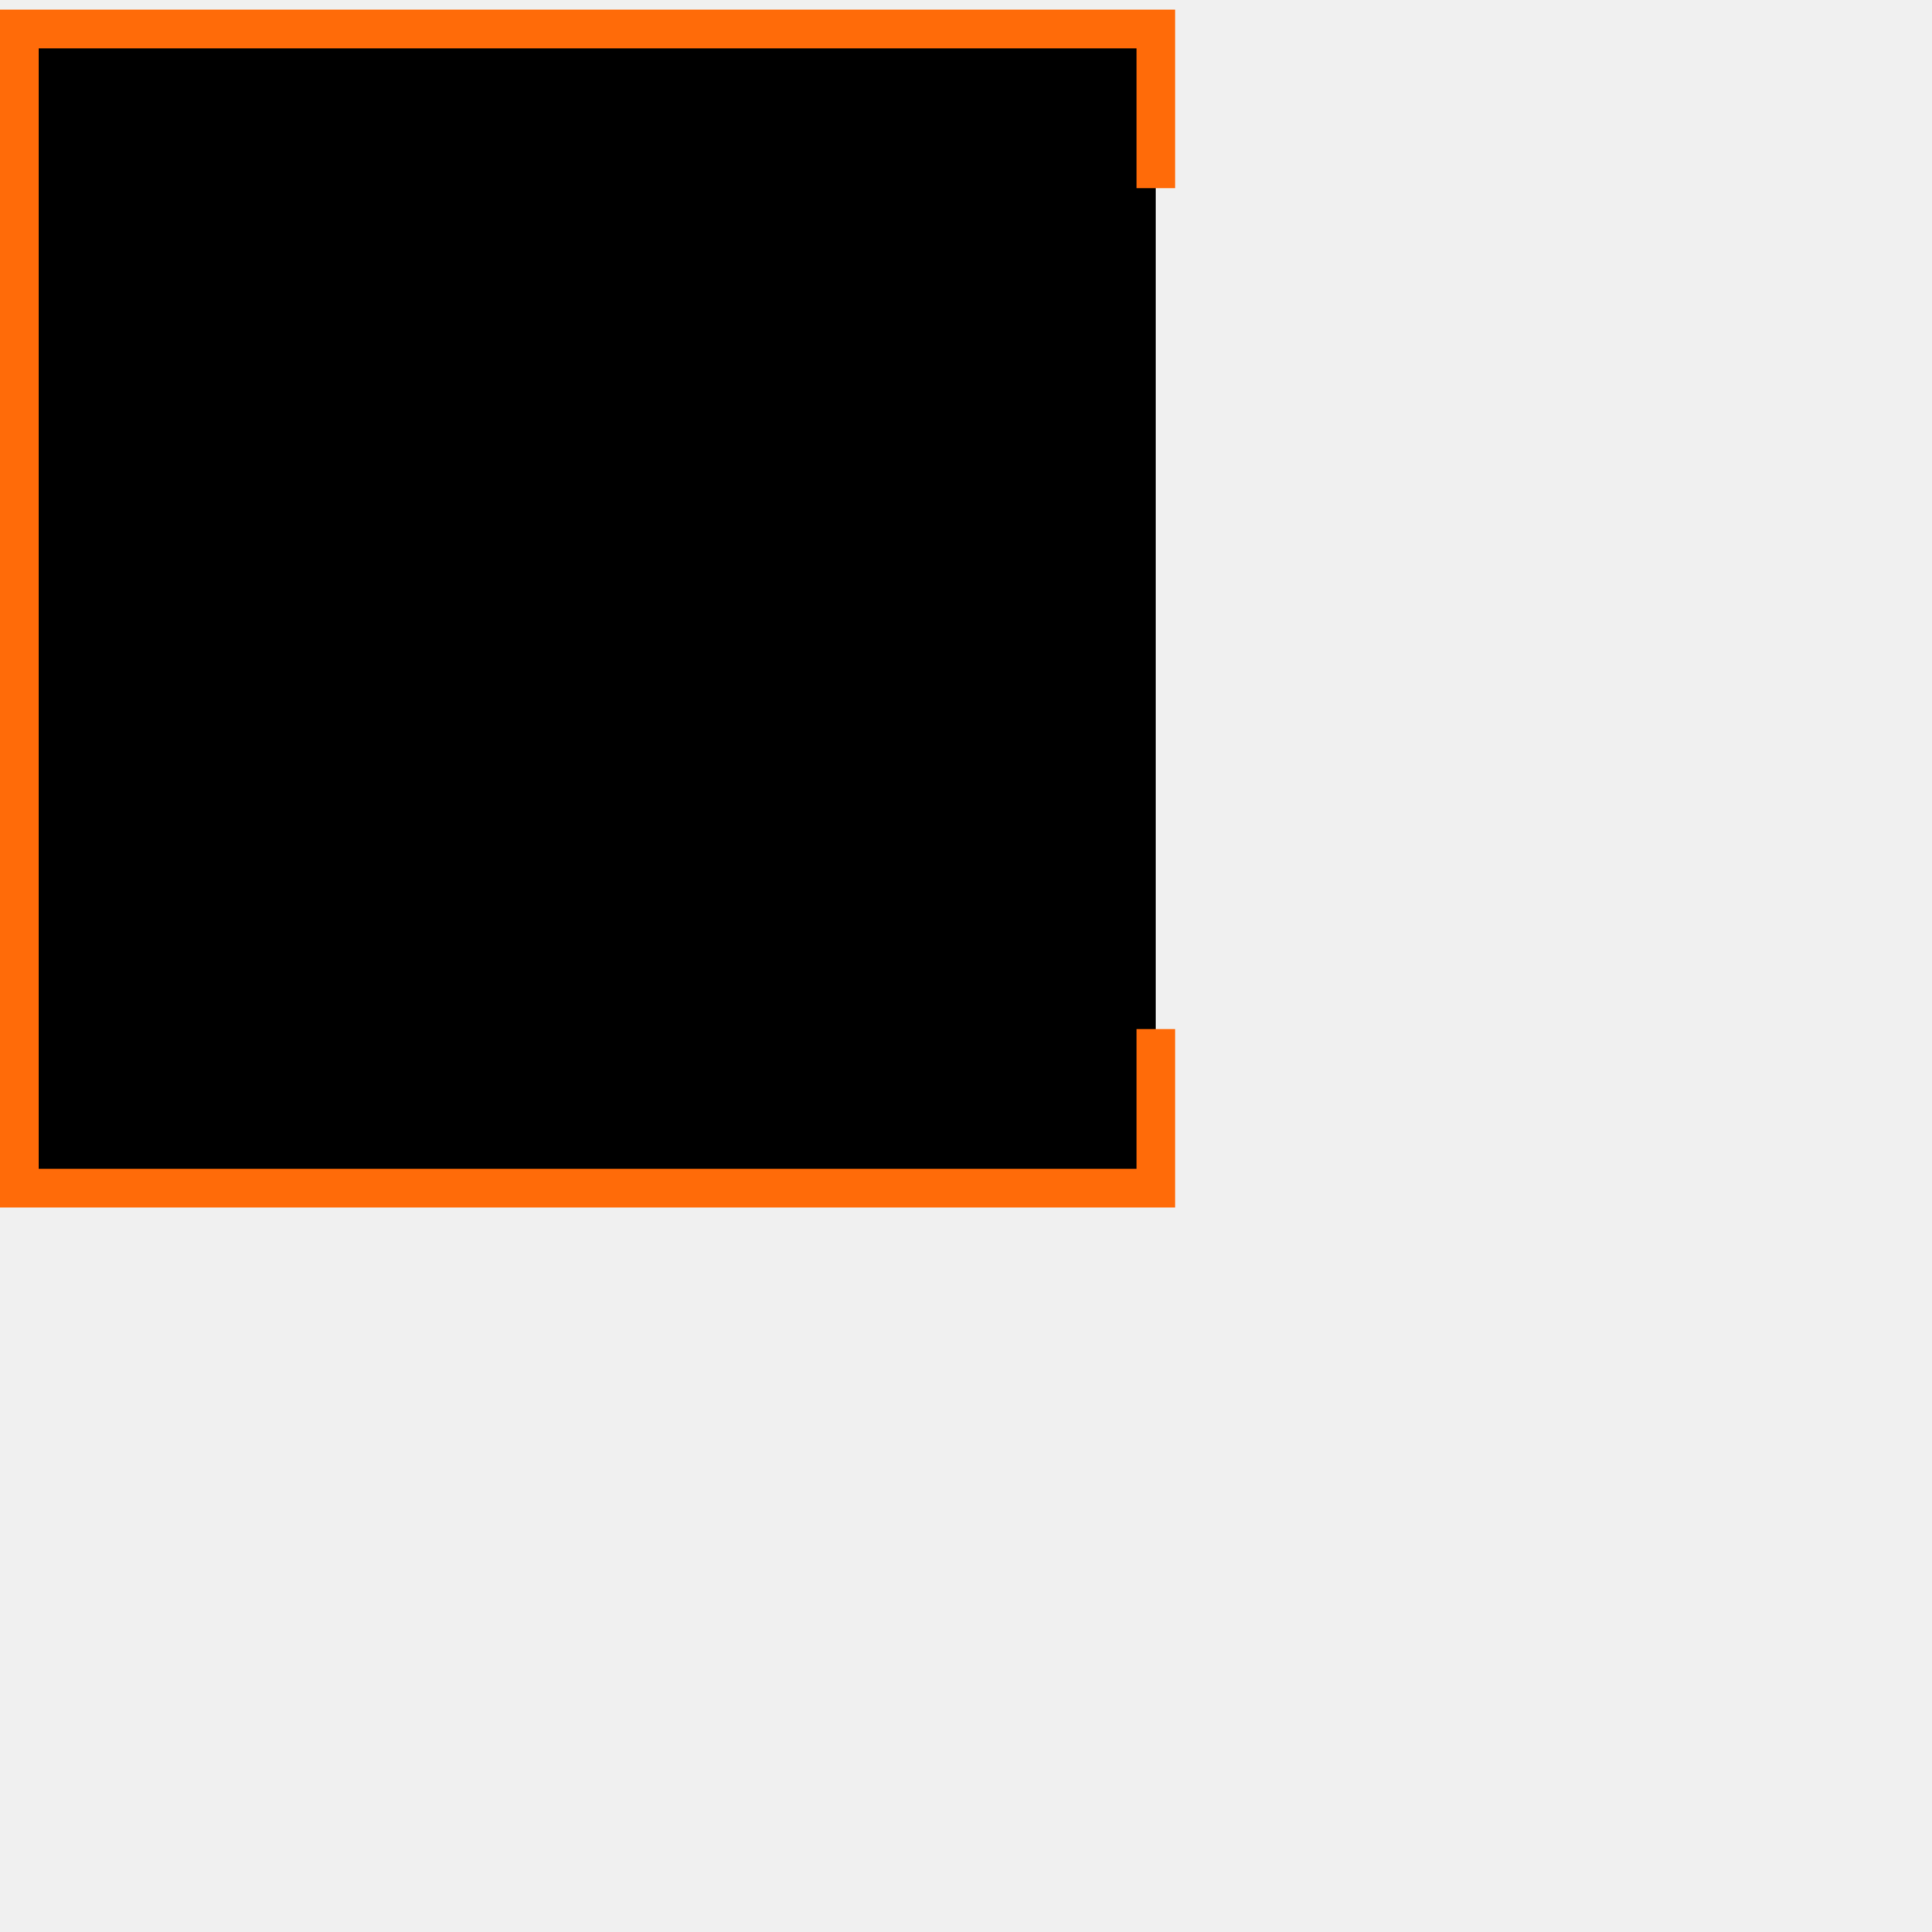
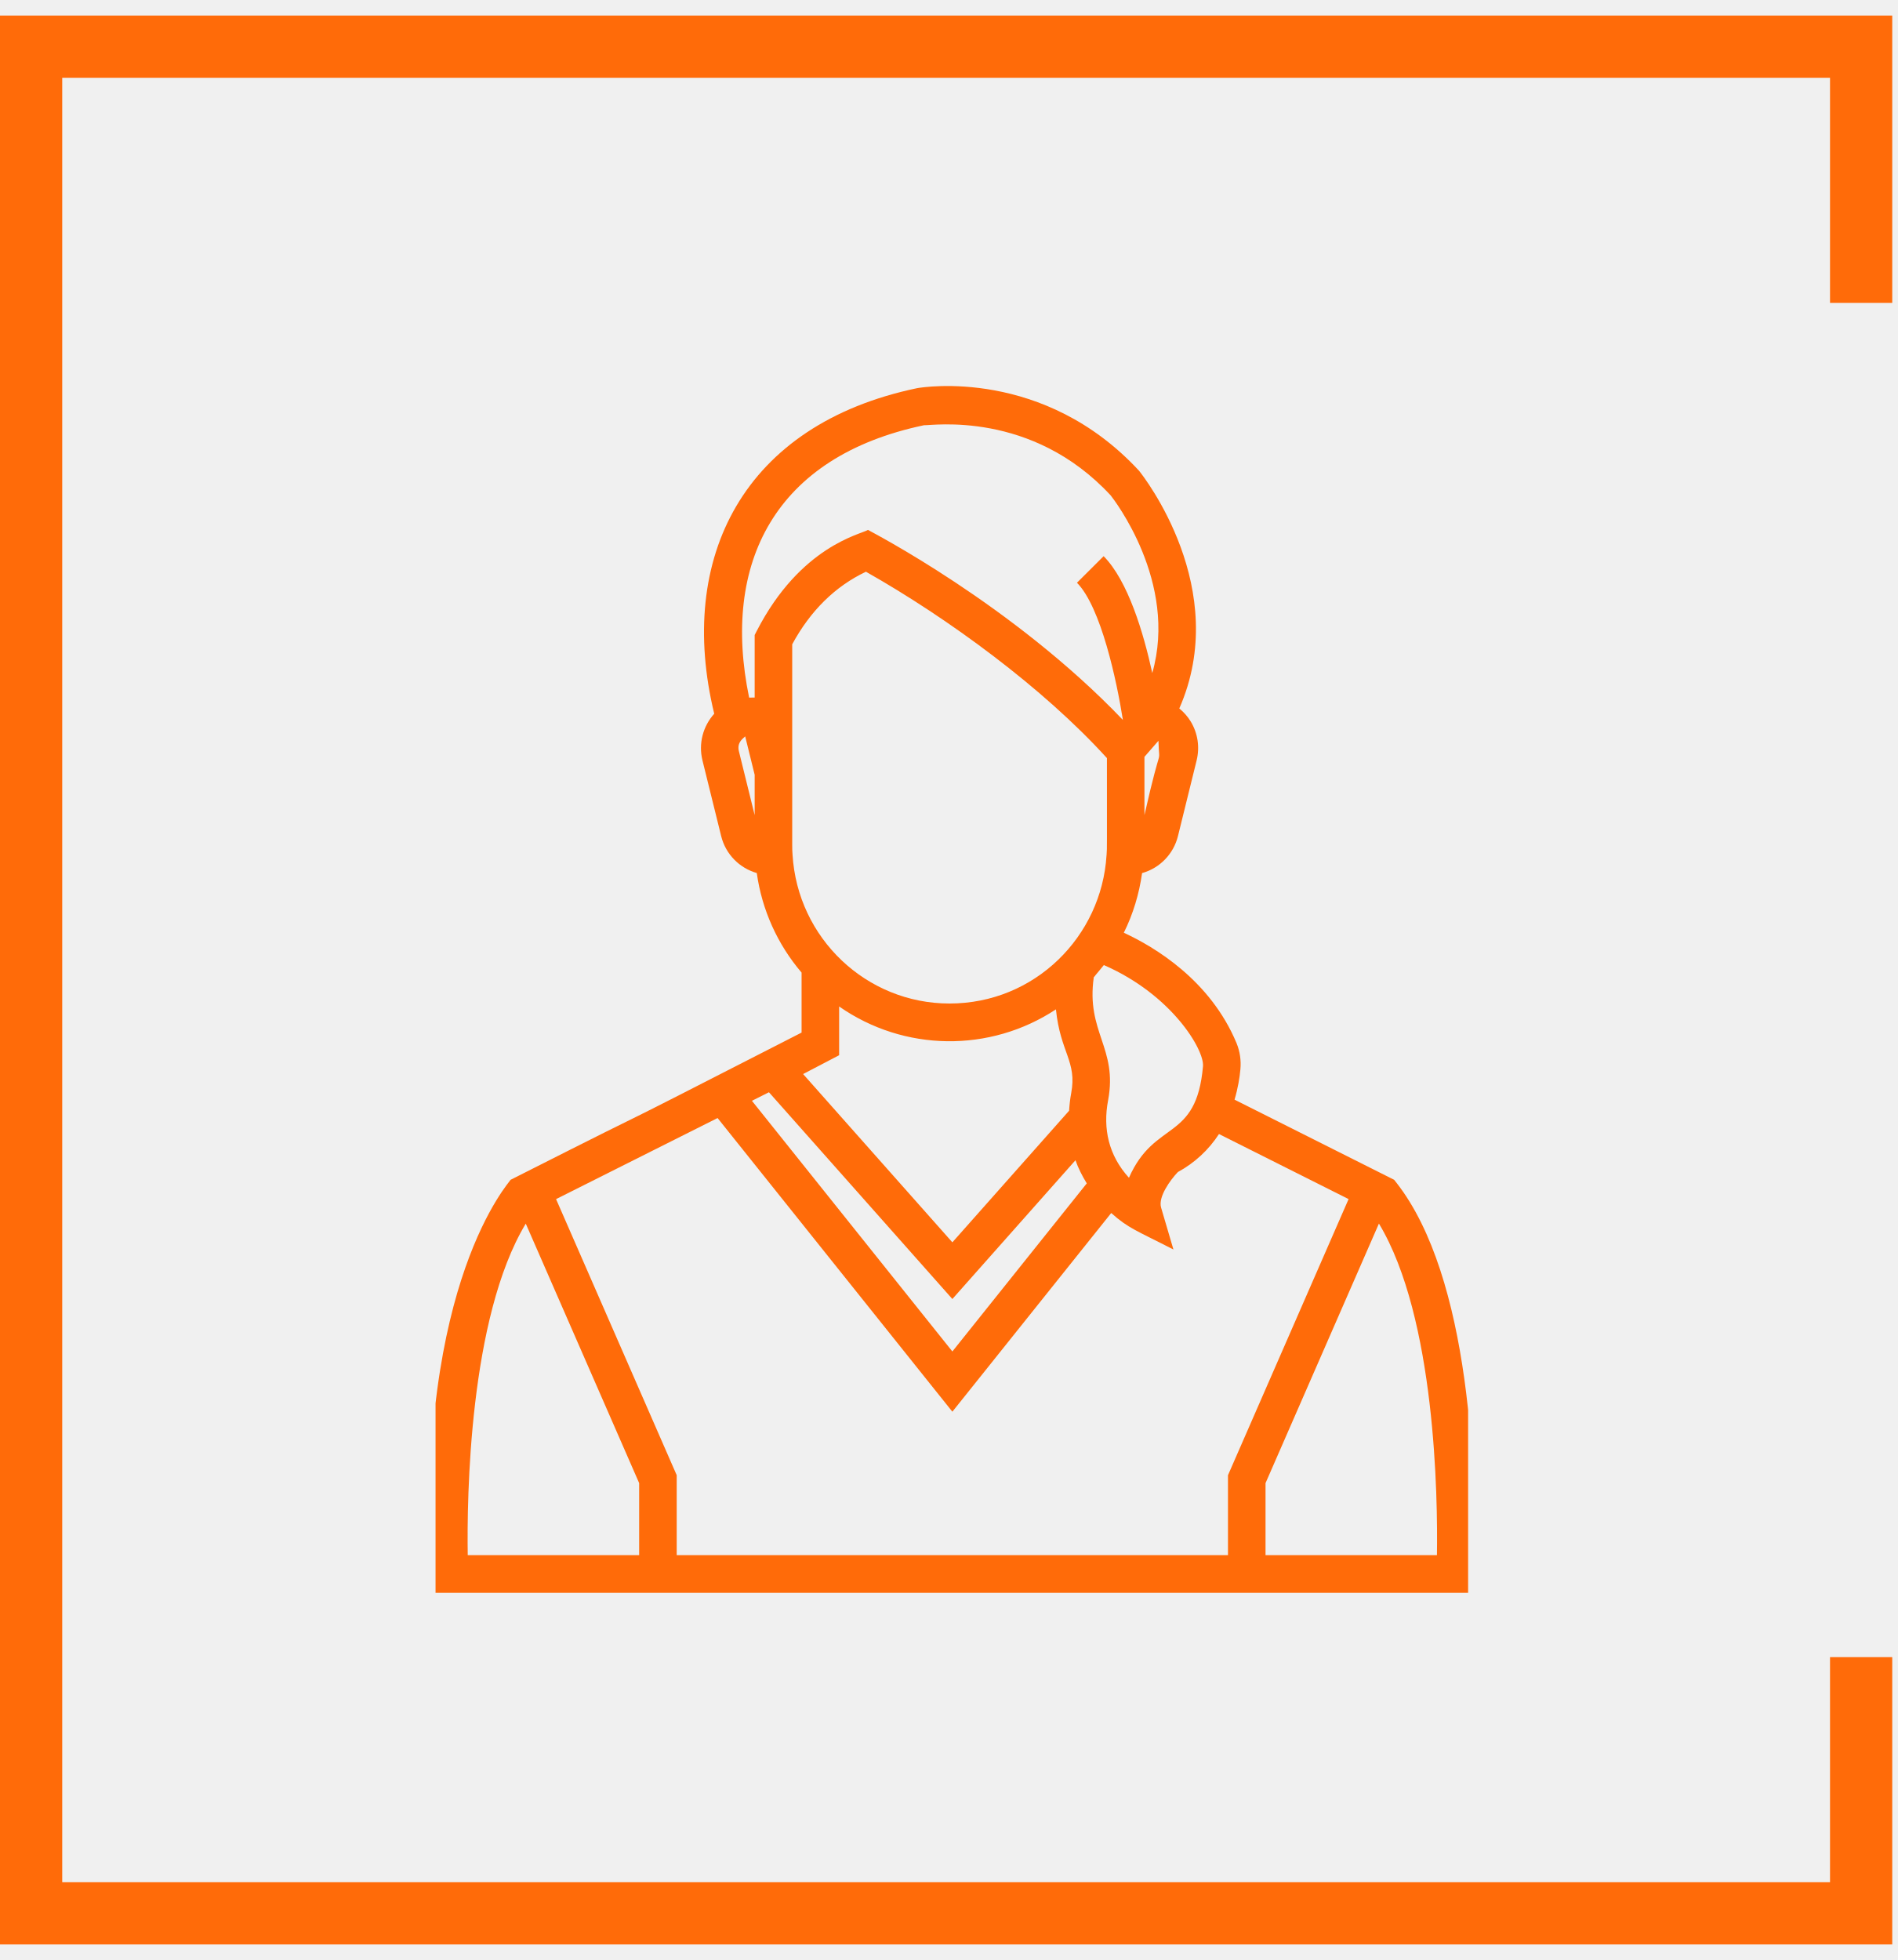
- <svg viewBox="0 0 100 100">
+ <svg xmlns="http://www.w3.org/2000/svg" width="61" height="63" fill="none">
  <g clip-path="url(#clip0)">
    <path d="M13.872 51.198h33.48c.167-3.818-.107-10.153-2.454-13.168l-.085-.108-5.13-2.576c.111-.375.166-.72.188-.972a1.785 1.785 0 00-.125-.848c-.846-2.025-2.637-3.09-3.622-3.545.3-.604.494-1.254.587-1.917a1.646 1.646 0 001.153-1.189l.6-2.432c.105-.43.039-.874-.19-1.253a1.645 1.645 0 00-.367-.418c1.688-3.834-1.14-7.45-1.293-7.64-3.062-3.311-6.93-2.692-7.135-2.655-5.583 1.168-7.737 5.447-6.521 10.465-.36.399-.512.955-.378 1.5l.602 2.436c.146.585.59 1.025 1.144 1.184a6.265 6.265 0 001.44 3.2v1.928c-8.01 4.102-2.935 1.485-9.355 4.733-.012.06-3.012 3.248-2.566 12.698l.027.577zm32.317-1.212h-5.51v-2.314l3.645-8.343c1.825 3.03 1.893 8.816 1.865 10.657zm-7.52-15.715c-.213 2.442-1.552 1.704-2.38 3.586-.65-.715-.845-1.573-.67-2.491.315-1.686-.714-2.186-.46-3.957l.04-.041v-.006c.021-.024.224-.266.283-.342 2.18.95 3.23 2.718 3.187 3.25zm-11.696-1.92a6.207 6.207 0 006.969.093c.14 1.392.684 1.671.49 2.696-.036.19-.055.377-.067.562l-3.752 4.23-4.798-5.409 1.158-.605V32.35zm-1.508-5.177V24.83v-4.12c.584-1.08 1.38-1.863 2.37-2.333 2.65 1.5 5.7 3.737 7.746 5.99-.002 2.868.008 2.875-.011 3.111l-.002.015c-.16 2.604-2.3 4.763-5.047 4.763-2.67 0-4.886-2.096-5.046-4.789a3.439 3.439 0 01-.01-.292zm-.748 7.934l5.896 6.646 3.957-4.461c.09.26.218.507.363.744l-4.32 5.403-6.443-8.057.547-.275zm12.07-8.909v-1.872l.45-.516c.026.948.128-.171-.45 2.388zm-7.085-12.531c.24.015 3.456-.49 5.999 2.255.1.126 2.17 2.792 1.338 5.71-.284-1.299-.78-2.962-1.564-3.756l-.857.854c.774.784 1.282 3.171 1.476 4.409-3.55-3.716-8.13-6.067-8.194-6.107-.23.143-2.167.512-3.575 3.247l-.067.131v2.01l-.178.002c-.894-4.318.819-7.748 5.622-8.755zm-5.749 10.001l.305 1.235V26.2l-.506-2.05c-.075-.305.152-.42.201-.482zm-.887 12.268l7.547 9.439 5.106-6.386c.555.497.822.567 2 1.173l-.397-1.348c-.101-.342.298-.89.539-1.142a3.651 3.651 0 001.322-1.222l4.166 2.091-3.877 8.876v2.568h-17.72v-2.569l-3.878-8.874 5.192-2.606zM16.9 39.331l3.645 8.34v2.315h-5.51c-.028-1.84.04-7.624 1.865-10.655z" fill="#FF6B09" />
  </g>
  <path d="M59.824 9.735V1.5H1v60h58.824v-8.235" stroke="#FF6B09" stroke-width="2" />
  <defs>
    <clipPath id="clip0">
      <path fill="#fff" transform="translate(14 11.5)" d="M0 0h33.191v40H0z" />
    </clipPath>
  </defs>
</svg>
